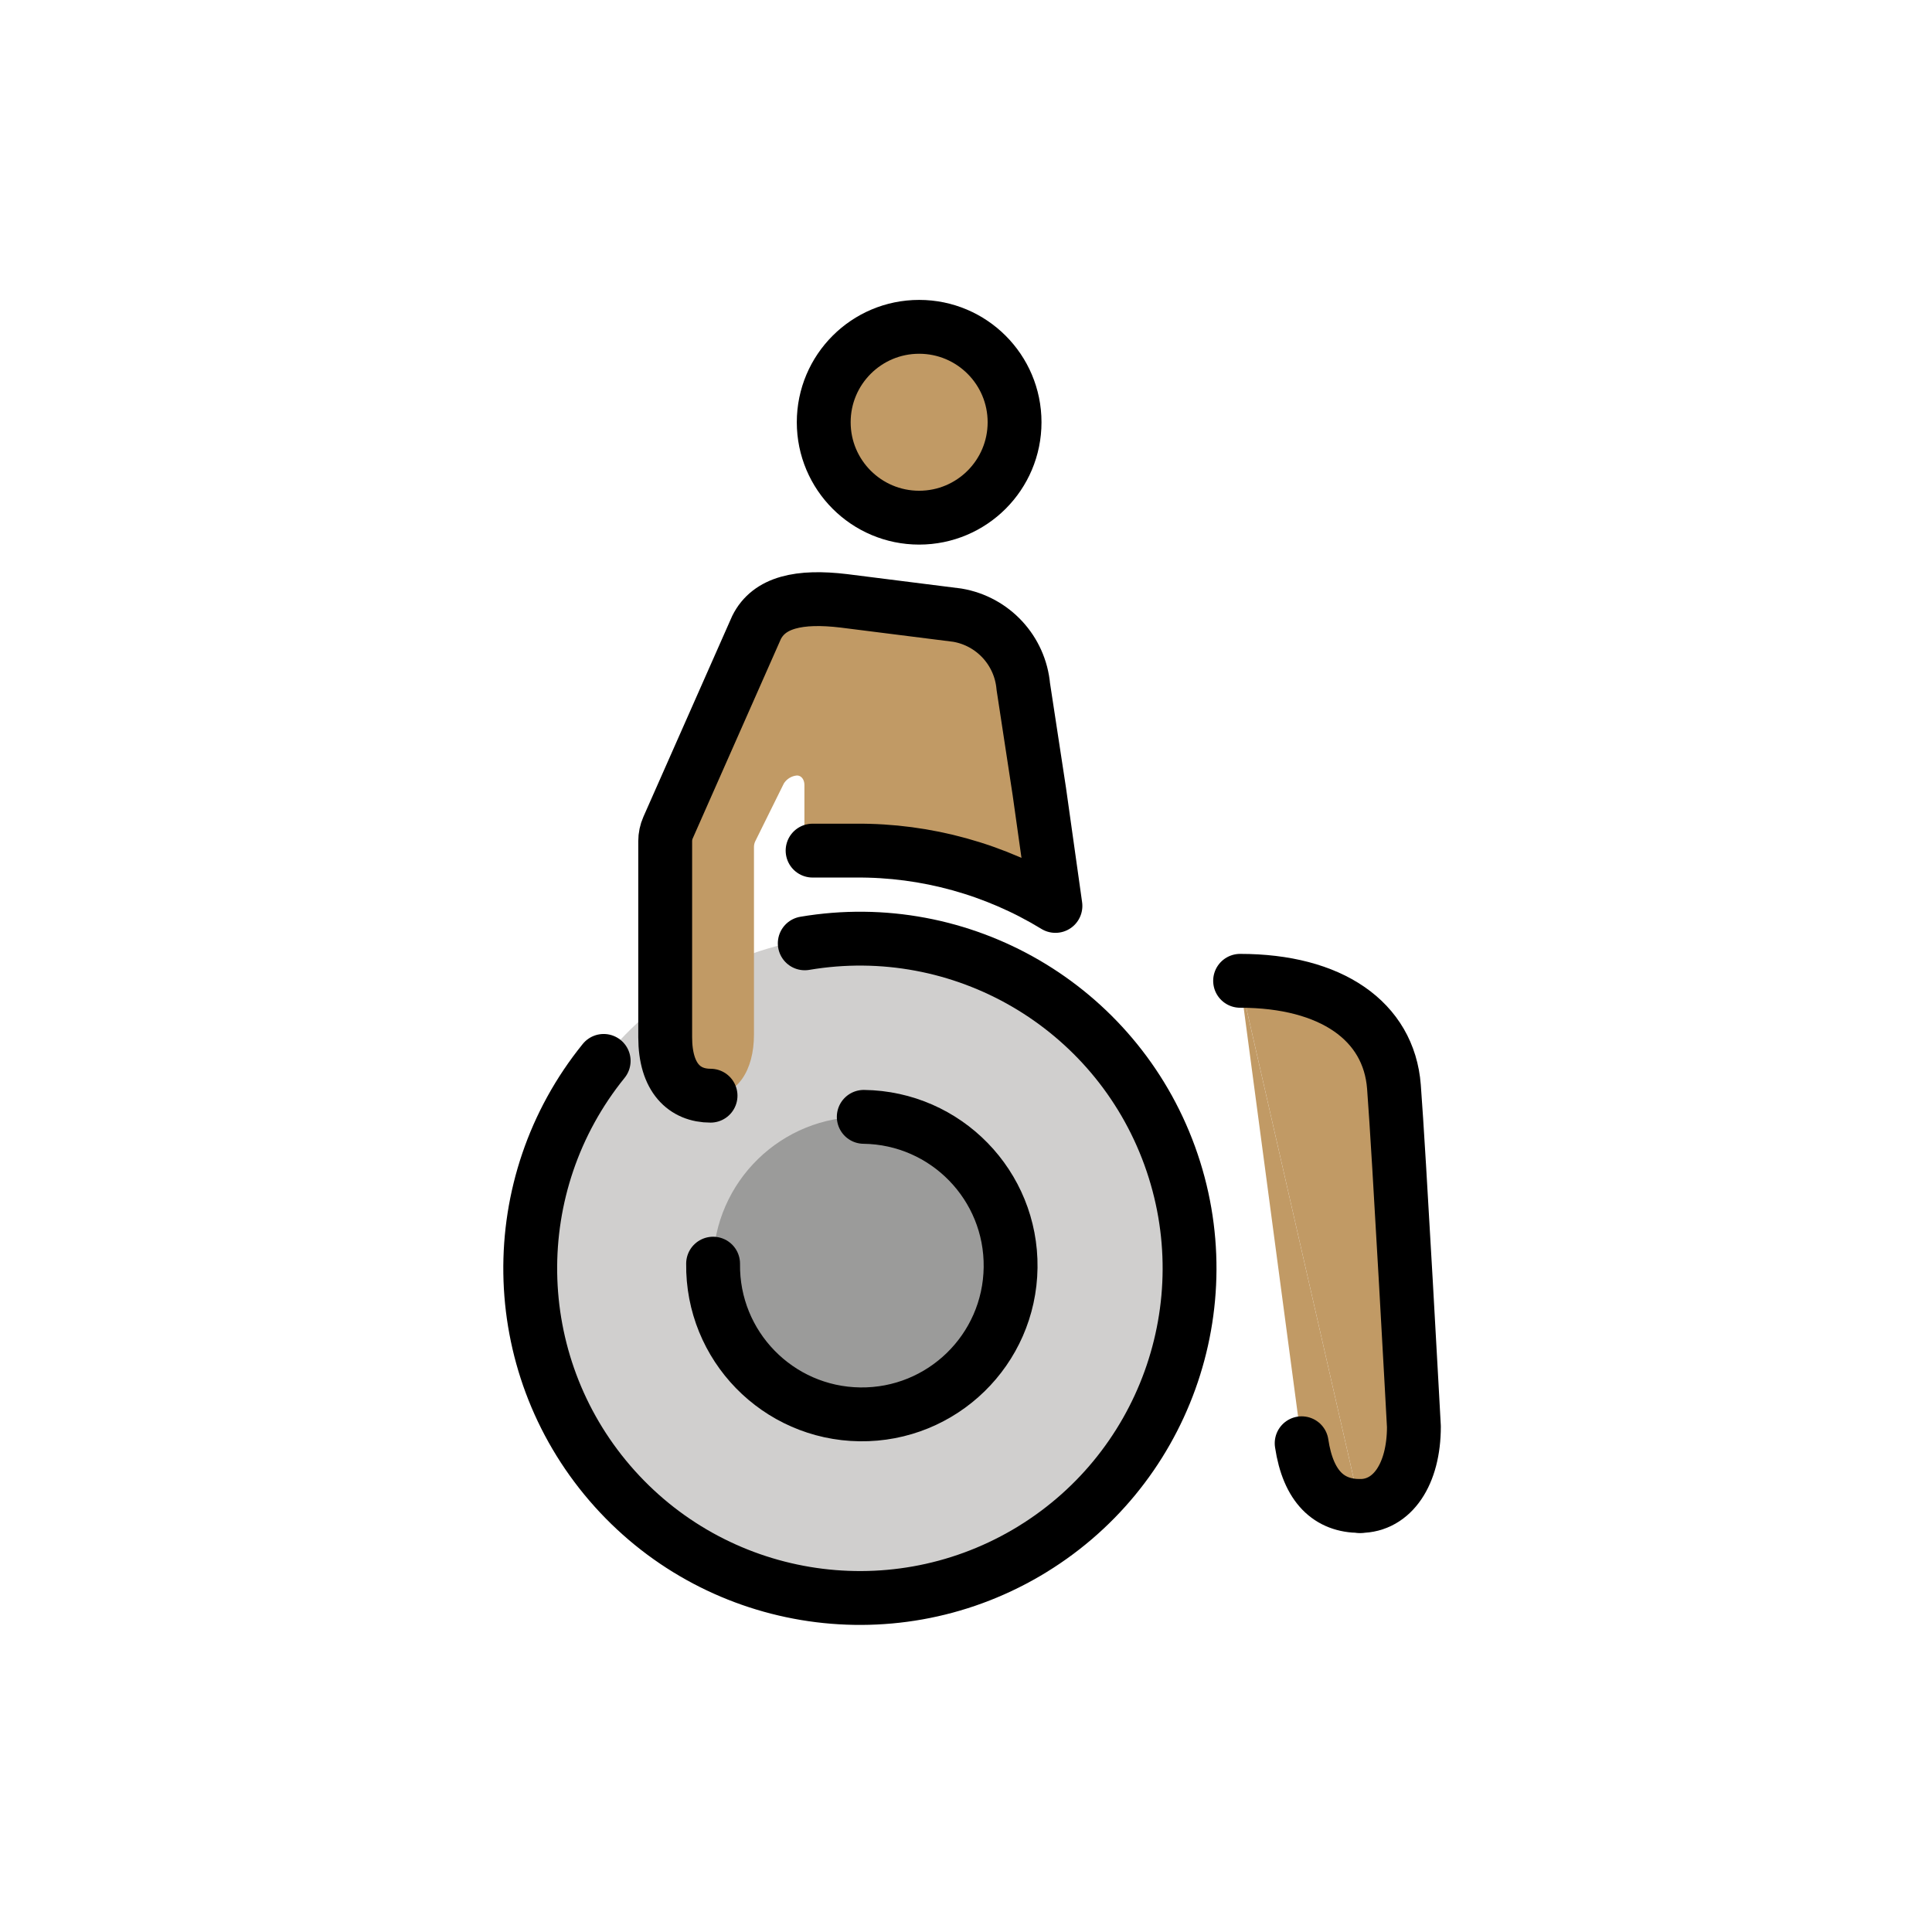
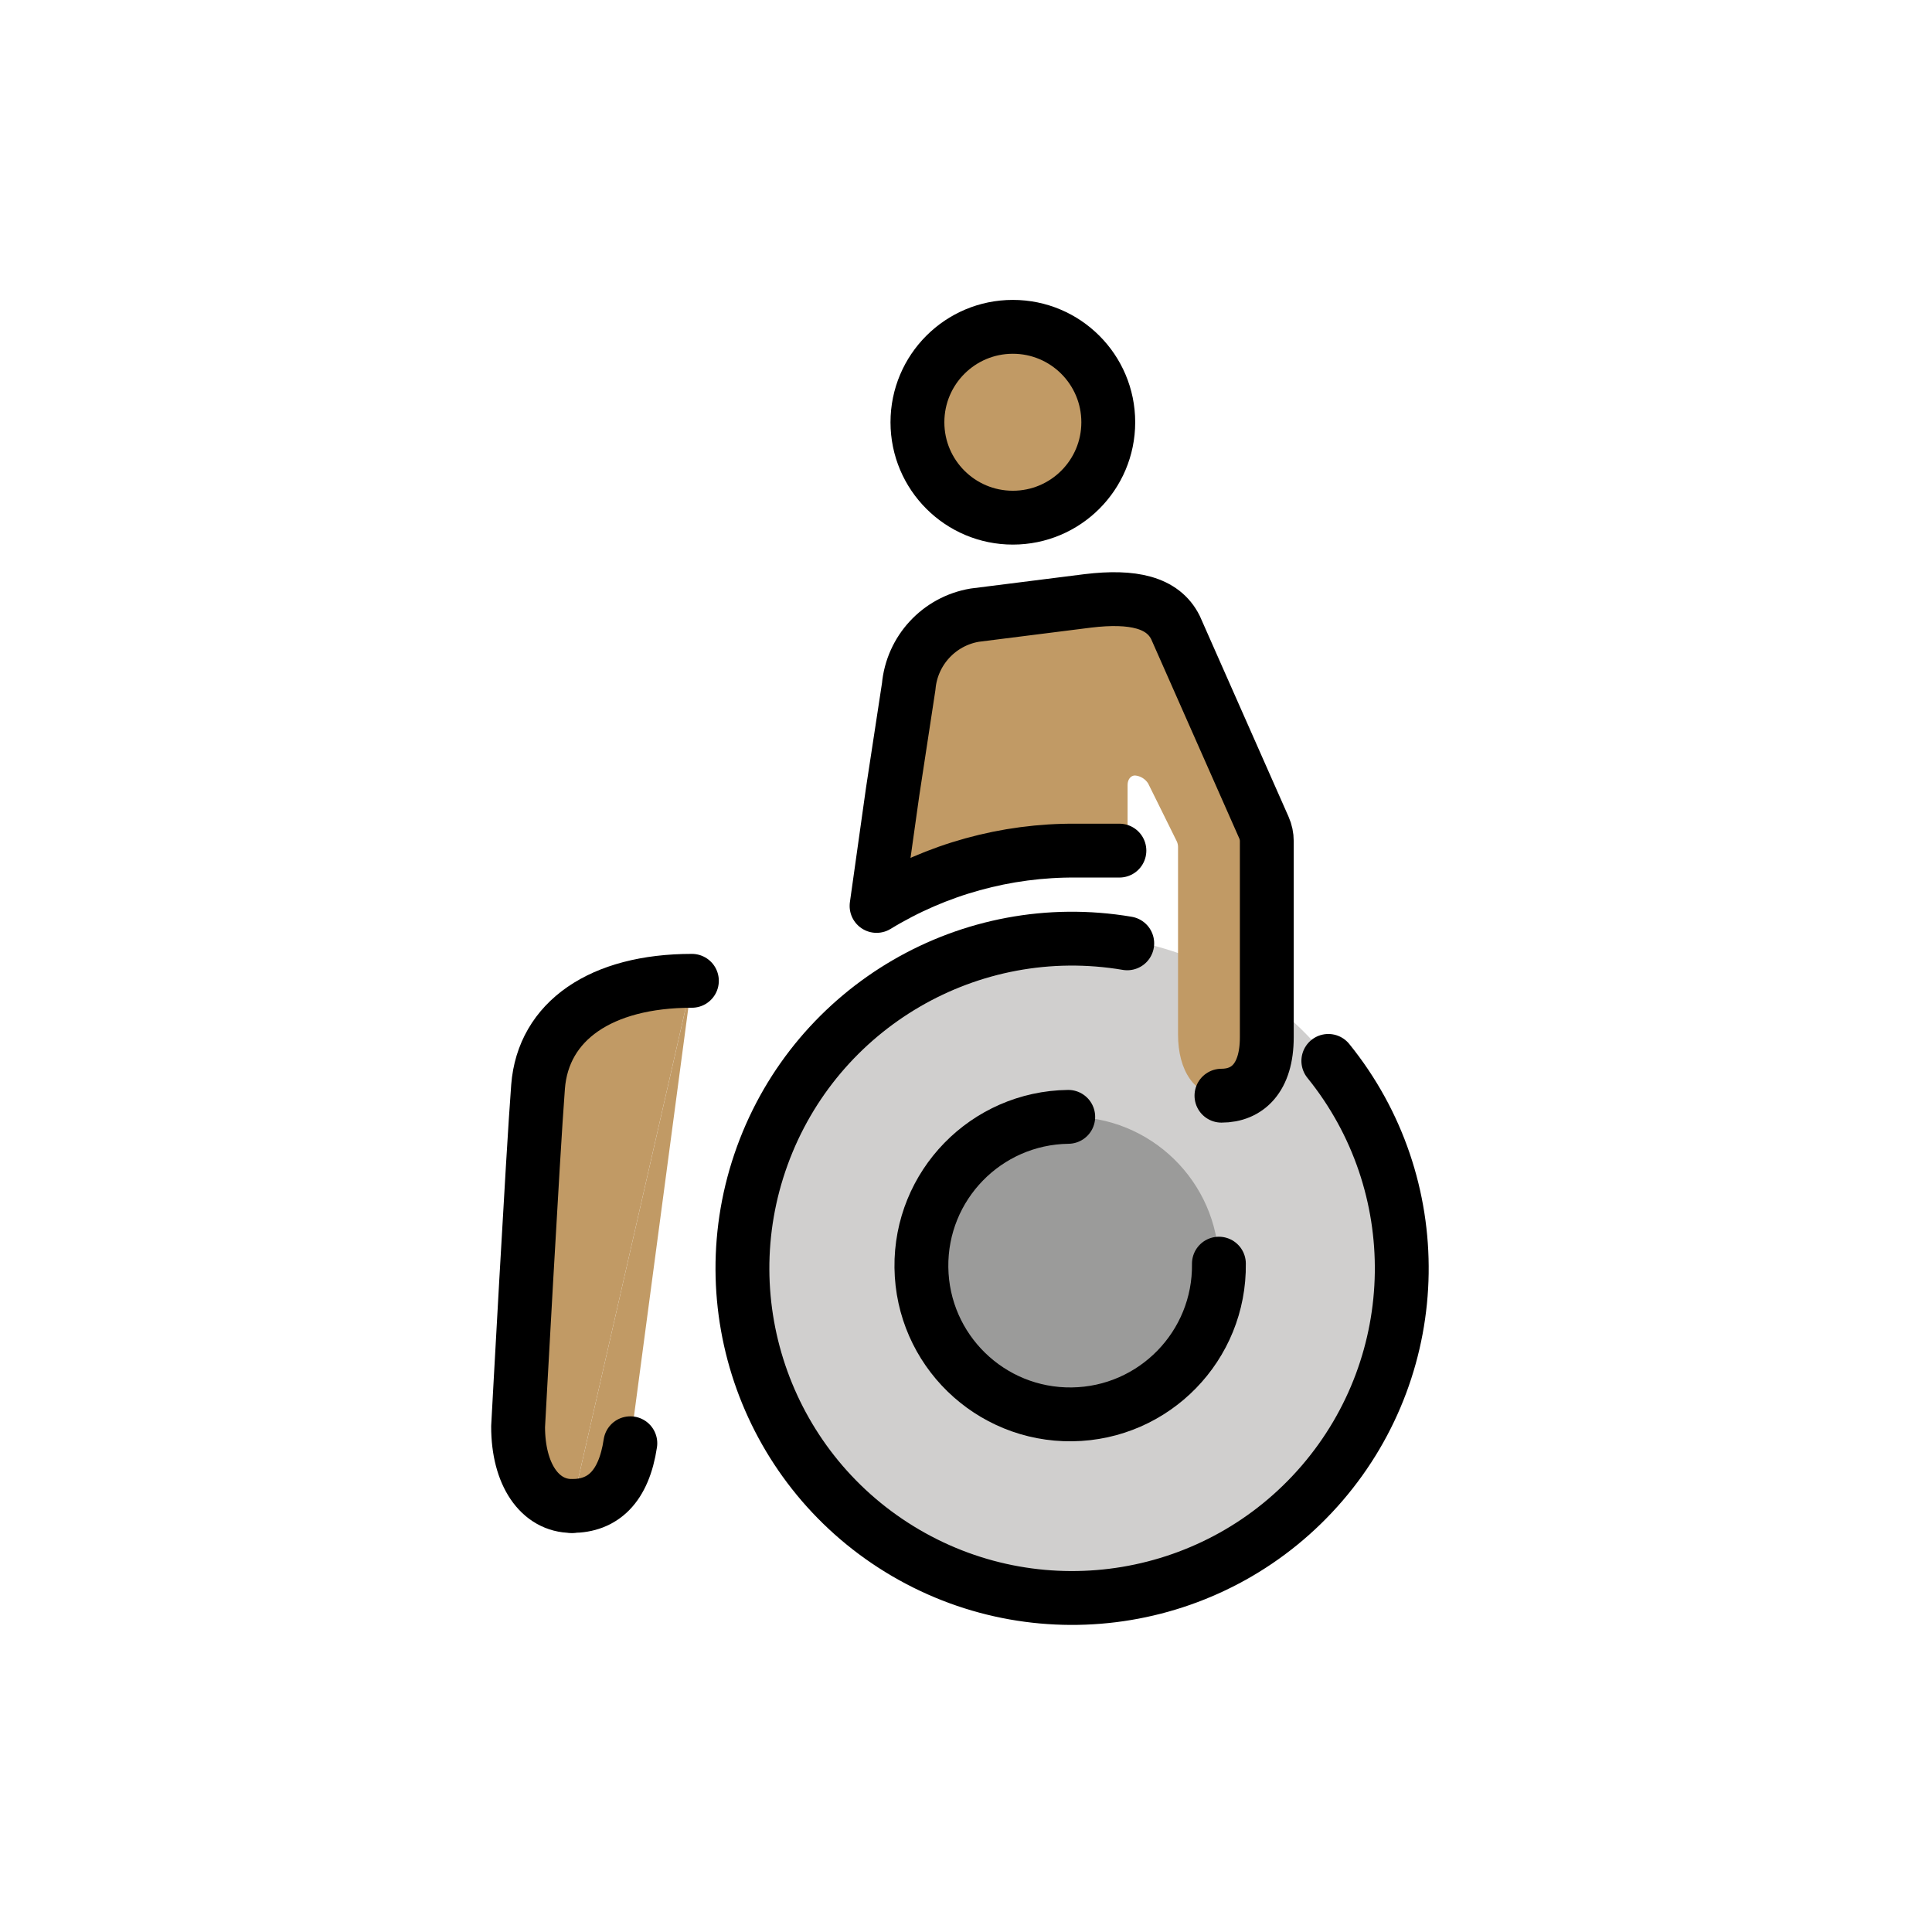
<svg xmlns="http://www.w3.org/2000/svg" id="emoji" viewBox="0 0 72 72">
  <g id="color">
-     <path fill="#d0cfce" d="M31.958,59.482A12.319,12.319,0,0,0,44.436,47.323h0a12.319,12.319,0,1,0-12.477,12.159" />
-     <path fill="#9b9b9a" d="M32.189,41.621a5.543,5.543,0,1,0,5.471,5.615A5.543,5.543,0,0,0,32.189,41.621Z" />
+     <path fill="#d0cfce" d="M40.042,59.482A12.319,12.319,0,0,1,27.564,47.323h0a12.319,12.319,0,1,1,12.477,12.159" />
+     <path fill="#9b9b9a" d="M39.811,41.621a5.543,5.543,0,1,1-5.471,5.615A5.543,5.543,0,0,1,39.811,41.621z" />
  </g>
  <g id="skin">
-     <path fill="#c19a65" d="M28.098,31.564a.488.488,0,0,1,.05-.216l1.065-2.153a.644.644,0,0,1,.488-.295c.167,0,.277.157.277.351v1.961a.487.487,0,0,0,.487.487h1.421a14.076,14.076,0,0,1,6.59,1.579.487.487,0,0,0,.719-.49l-.462-3.282-.599-3.922a2.965,2.965,0,0,0-2.46-2.659L31.45,22.392c-1.662-.199-2.758.05-3.258.997l-2.377,4.41A6.758,6.758,0,0,0,24.79,31.977v6.678c0,1.523.728,2.178,1.69,2.178.998,0,1.618-.938,1.618-2.276Z" />
-     <circle cx="34.254" cy="15.736" r="3.556" fill="#c19a65" />
-     <path fill="#c19a65" d="M50.682,56.124c1.207,0,2.01-1.182,2.01-2.957,0,0-.554-10.219-.744-12.668s-2.342-3.947-5.733-3.947" />
-     <path fill="#c19a65" d="M46.214,36.552l2.294,17.235c.244,1.631,1.028,2.337,2.173,2.337" />
+     <path fill="#c19a65" d="M43.902,31.564a.488,.488,0,0,0-.05,-.216l-1.065,-2.153a.644,.644,0,0,0-.488,-.295c-.167,0-.277,.157-.277,.351v1.961a.487,.487,0,0,1-.487,.487h-1.421a14.076,14.076,0,0,0-6.59,1.579a.487,.487,0,0,1-.719,-.49l.462,-3.282l.599,-3.922a2.965,2.965,0,0,1,2.46,-2.659L40.55,22.392c1.662,-.199,2.758,.05,3.258,.997l2.377,4.41A6.758,6.758,0,0,1,47.21,31.977v6.678c0,1.523-.728,2.178-1.69,2.178c-.998,0-1.618,-.938-1.618,-2.276z" />
+     <circle cx="37.746" cy="15.736" r="3.556" fill="#c19a65" />
+     <path fill="#c19a65" d="M21.318,56.124c-1.207,0-2.01,-1.182-2.01,-2.957c0,0,.554,-10.219,.744,-12.668s2.342,-3.947,5.733,-3.947" />
+     <path fill="#c19a65" d="M25.786,36.552l-2.294,17.235c-.244,1.631-1.028,2.337-2.173,2.337" />
  </g>
  <g id="line">
-     <path fill="none" stroke="#000" stroke-linecap="round" stroke-linejoin="round" stroke-width="2.007" d="M48.509,53.786c.244,1.631,1.028,2.337,2.173,2.337" />
+     <path fill="none" stroke="#000" stroke-linecap="round" stroke-linejoin="round" stroke-width="2.007" d="M23.491,53.786c-.244,1.631-1.028,2.337-2.173,2.337" />
    <g>
-       <path fill="none" stroke="#000" stroke-linecap="round" stroke-linejoin="round" stroke-width="2.007" d="M50.682,56.124c1.207,0,2.01-1.182,2.01-2.957,0,0-.554-10.219-.744-12.668s-2.342-3.947-5.733-3.947" />
-       <path fill="none" stroke="#000" stroke-linecap="round" stroke-linejoin="round" stroke-width="2.007" d="M26.575,47.093a5.544,5.544,0,1,0,5.615-5.471h0" />
-       <path fill="none" stroke="#000" stroke-linecap="round" stroke-linejoin="round" stroke-width="2.007" d="M30.283,31.7h1.604a14.075,14.075,0,0,1,7.446,2.061l-.599-4.255-.599-3.922a2.965,2.965,0,0,0-2.46-2.659L31.45,22.392c-1.662-.199-2.788.05-3.258.997l-3.296,7.455a1.246,1.246,0,0,0-.106.503v7.308c0,1.523.728,2.178,1.69,2.178" />
-       <circle cx="34.254" cy="15.736" r="3.556" fill="none" stroke="#000" stroke-linecap="round" stroke-linejoin="round" stroke-width="2.007" />
-       <path fill="none" stroke="#000" stroke-linecap="round" stroke-linejoin="round" stroke-width="2.007" d="M22.497,39.537a12.285,12.285,0,1,0,7.494-4.382" />
+       <path fill="none" stroke="#000" stroke-linecap="round" stroke-linejoin="round" stroke-width="2.007" d="M21.318,56.124c-1.207,0-2.01,-1.182-2.01,-2.957c0,0,.554,-10.219,.744,-12.668s2.342,-3.947,5.733,-3.947" />
+       <path fill="none" stroke="#000" stroke-linecap="round" stroke-linejoin="round" stroke-width="2.007" d="M45.425,47.093a5.544,5.544,0,1,1-5.615,-5.471h0" />
+       <path fill="none" stroke="#000" stroke-linecap="round" stroke-linejoin="round" stroke-width="2.007" d="M41.717,31.7h-1.604a14.075,14.075,0,0,0-7.446,2.061l.599,-4.255l.599,-3.922a2.965,2.965,0,0,1,2.46,-2.659L40.55,22.392c1.662,-.199,2.788,.05,3.258,.997l3.296,7.455a1.246,1.246,0,0,1,.106,.503v7.308c0,1.523-.728,2.178-1.69,2.178" />
+       <circle cx="37.746" cy="15.736" r="3.556" fill="none" stroke="#000" stroke-linecap="round" stroke-linejoin="round" stroke-width="2.007" />
+       <path fill="none" stroke="#000" stroke-linecap="round" stroke-linejoin="round" stroke-width="2.007" d="M49.503,39.537a12.285,12.285,0,1,1-7.494,-4.382" />
    </g>
  </g>
</svg>
